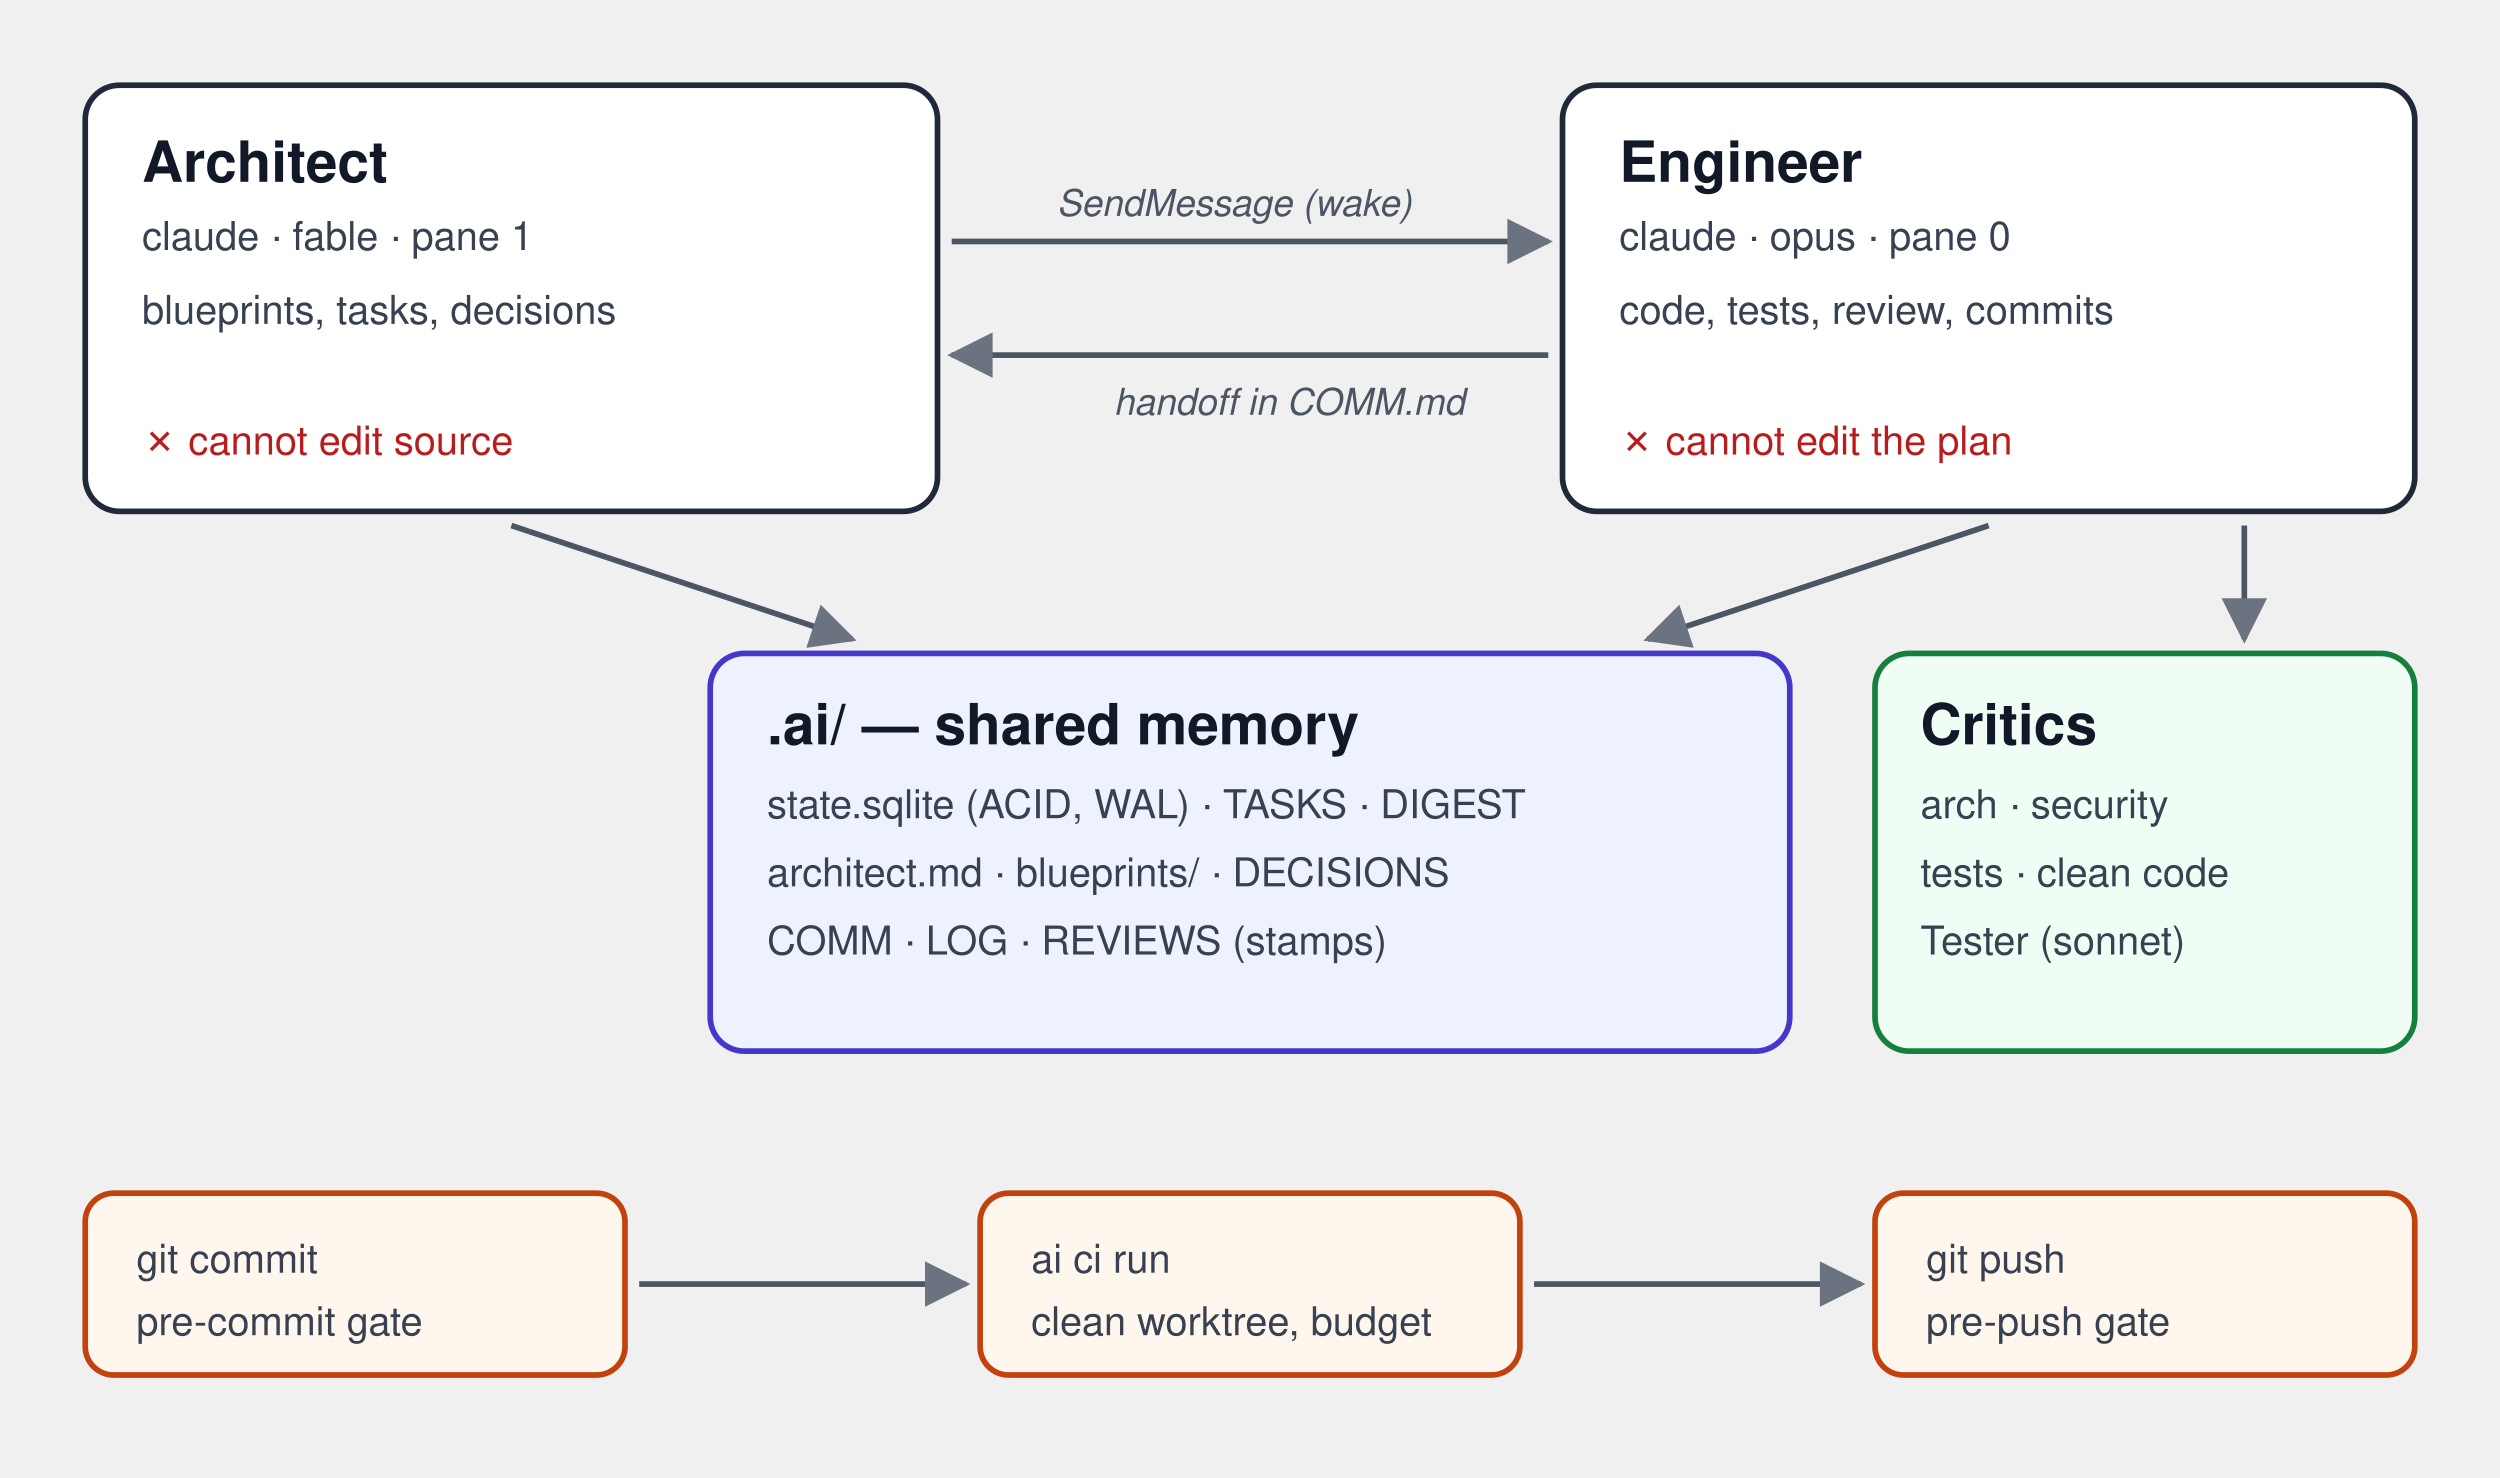
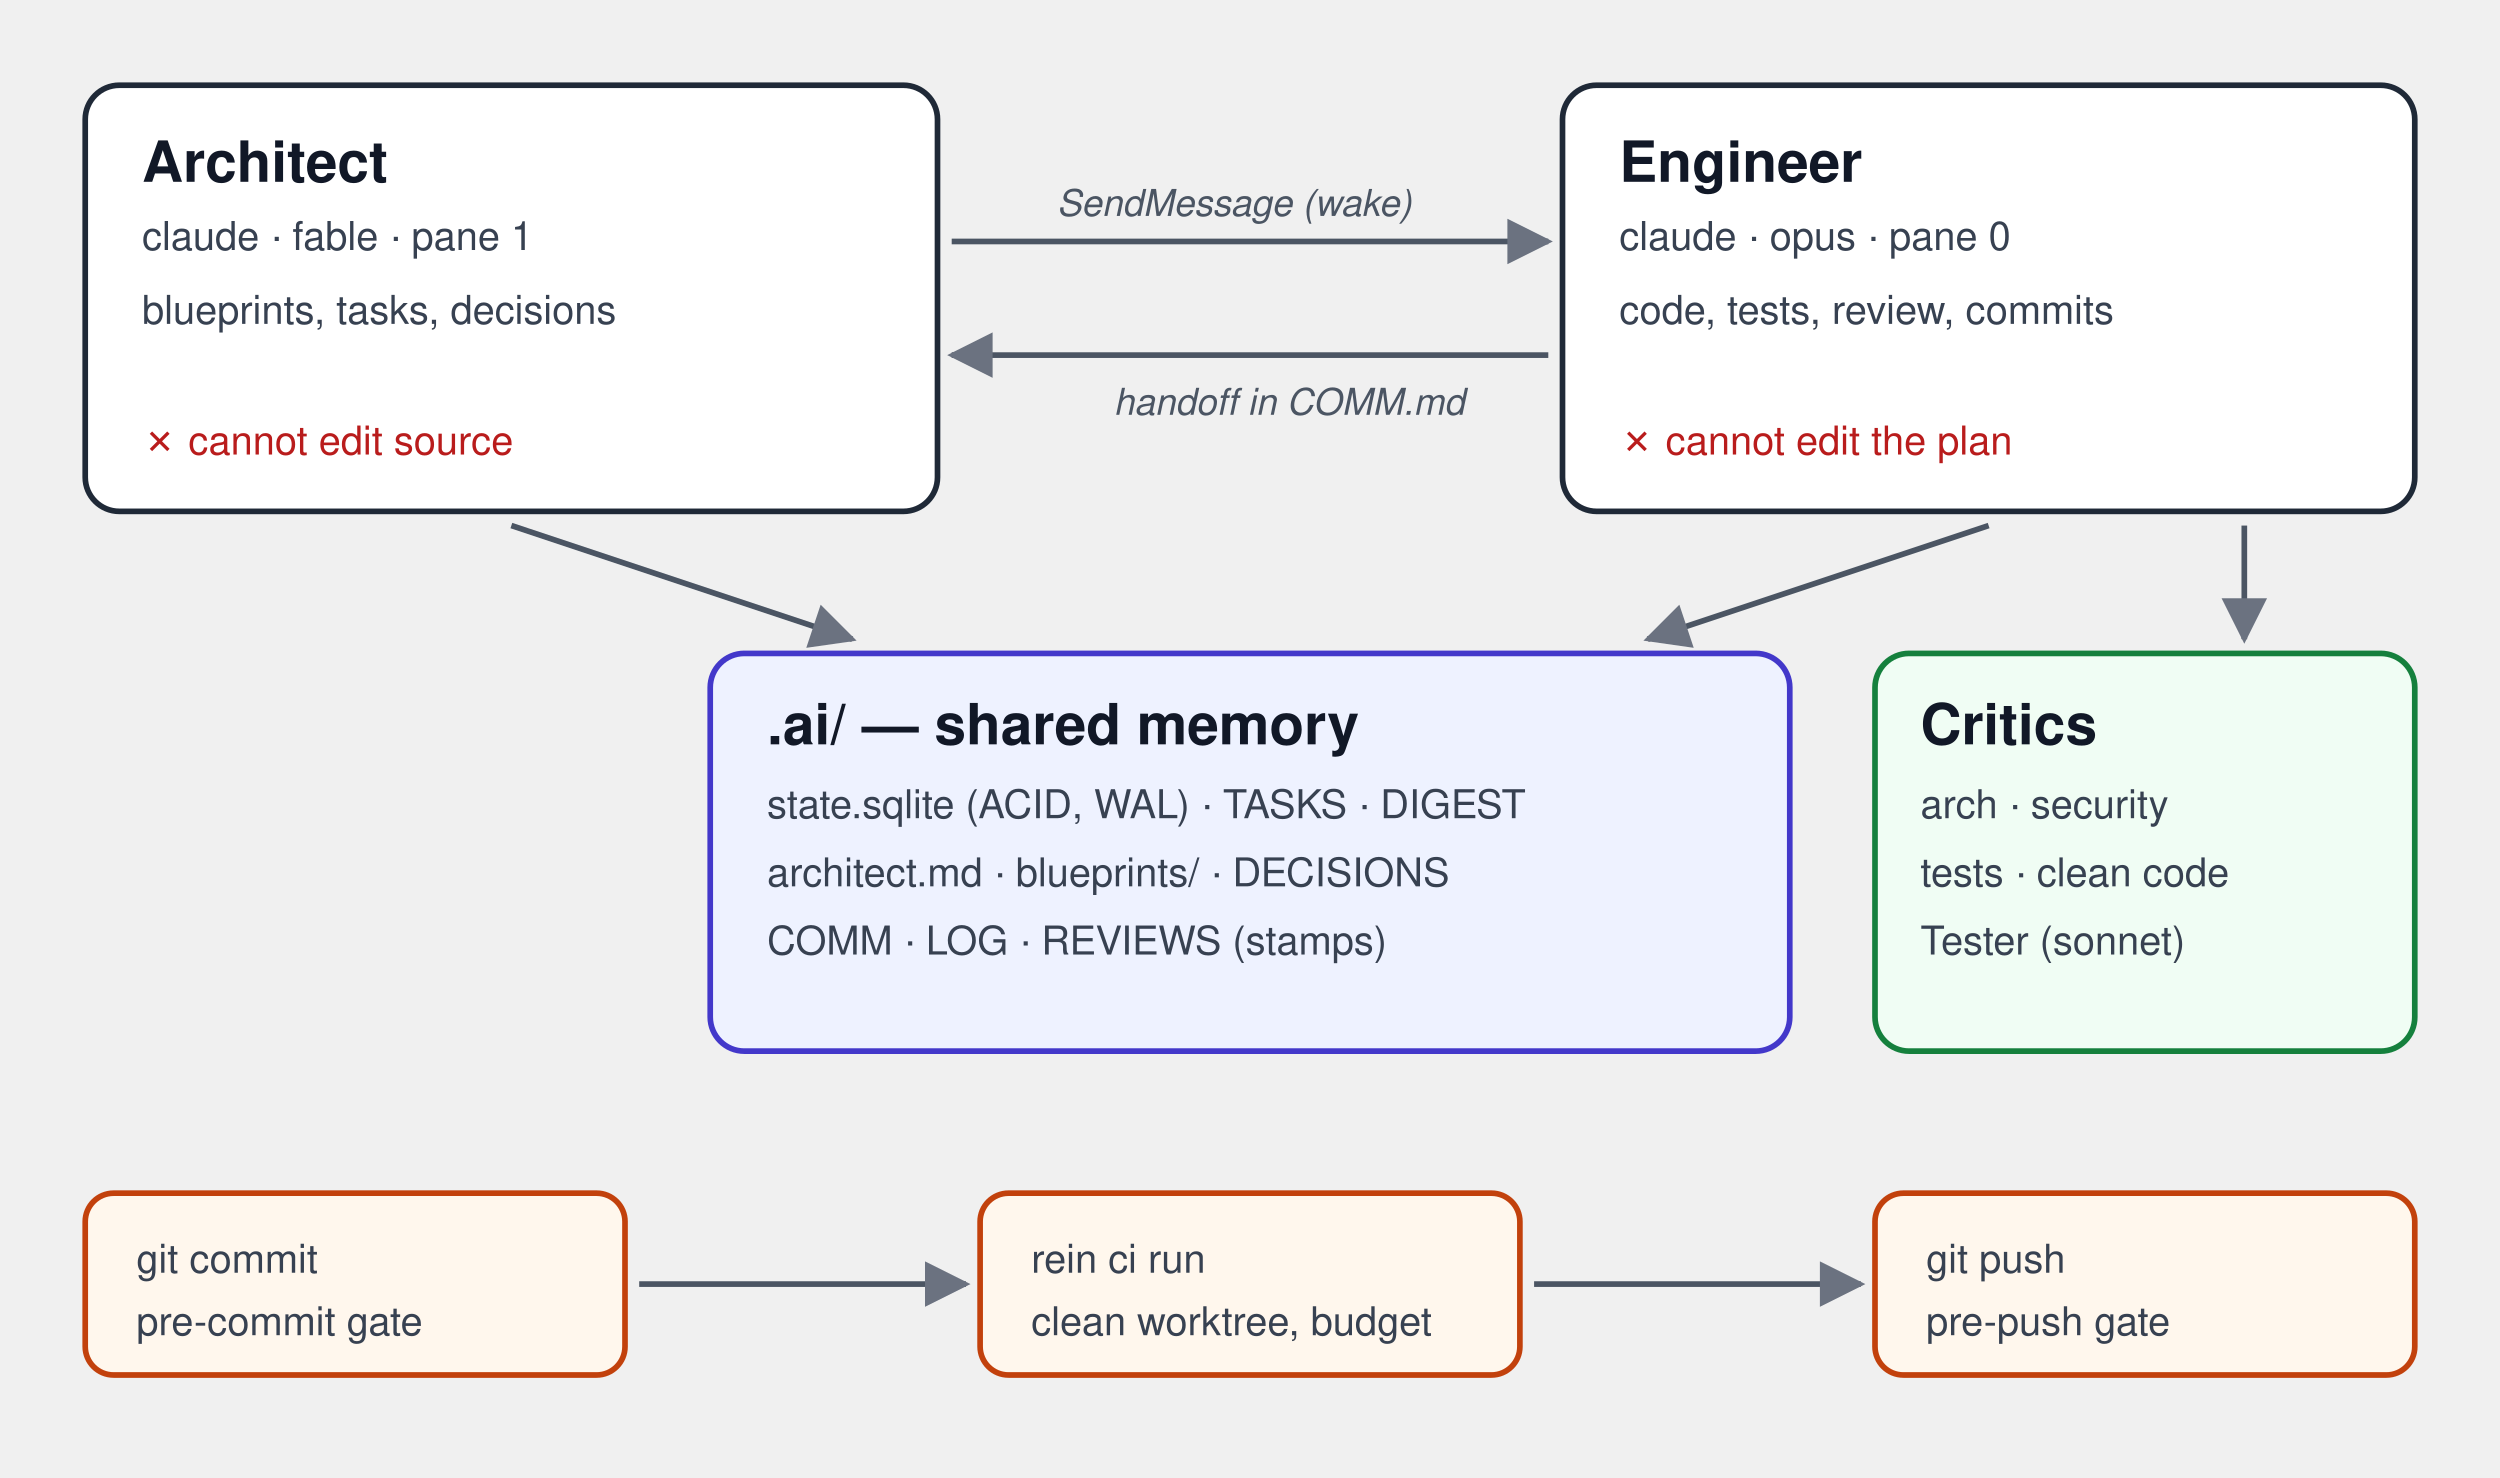
<svg xmlns="http://www.w3.org/2000/svg" viewBox="0 0 880 520" role="img" aria-labelledby="t d" font-family="-apple-system, Segoe UI, Helvetica, Arial, sans-serif">
  <style>
    .box { fill: #ffffff; stroke: #1f2937; stroke-width: 2; rx: 12; }
    .mem { fill: #eef2ff; stroke: #4338ca; stroke-width: 2; rx: 12; }
    .crit { fill: #f0fdf4; stroke: #15803d; stroke-width: 2; rx: 12; }
    .gate { fill: #fff7ed; stroke: #c2410c; stroke-width: 2; rx: 10; }
    .h { font-size: 20px; font-weight: 700; fill: #111827; }
    .s { font-size: 14px; fill: #374151; }
    .no { font-size: 14px; fill: #b91c1c; }
    .lbl { font-size: 13px; fill: #4b5563; font-style: italic; }
    .ln { stroke: #4b5563; stroke-width: 2; fill: none; marker-end: url(#a); }
    @media (prefers-color-scheme: dark) {
      .bg { fill: #0b1020; }
      .box { fill: #111827; stroke: #e5e7eb; }
      .mem { fill: #1e1b4b; stroke: #a5b4fc; }
      .crit { fill: #052e16; stroke: #86efac; }
      .gate { fill: #431407; stroke: #fdba74; }
      .h { fill: #f9fafb; } .s { fill: #d1d5db; } .lbl { fill: #9ca3af; } .no { fill: #fca5a5; }
      .ln { stroke: #9ca3af; }
    }
  </style>
  <defs>
    <marker id="a" viewBox="0 0 10 10" refX="9" refY="5" markerWidth="8" markerHeight="8" orient="auto-start-reverse">
      <path d="M0,0 L10,5 L0,10 z" fill="#6b7280" />
    </marker>
  </defs>
  <rect class="bg" width="880" height="520" fill="none" />
  <rect class="box" x="30" y="30" width="300" height="150" />
  <text class="h" x="50" y="64">Architect</text>
  <text class="s" x="50" y="88">claude · fable · pane 1</text>
  <text class="s" x="50" y="114">blueprints, tasks, decisions</text>
  <text class="no" x="50" y="160">✗ cannot edit source</text>
  <rect class="box" x="550" y="30" width="300" height="150" />
  <text class="h" x="570" y="64">Engineer</text>
  <text class="s" x="570" y="88">claude · opus · pane 0</text>
  <text class="s" x="570" y="114">code, tests, review, commits</text>
  <text class="no" x="570" y="160">✗ cannot edit the plan</text>
  <path class="ln" d="M335,85 L545,85" />
  <path class="ln" d="M545,125 L335,125" />
  <text class="lbl" x="372" y="76">SendMessage (wake)</text>
  <text class="lbl" x="392" y="146">handoff in COMM.md</text>
  <rect class="mem" x="250" y="230" width="380" height="140" />
  <text class="h" x="270" y="262">.ai/ — shared memory</text>
  <text class="s" x="270" y="288">state.sqlite (ACID, WAL) · TASKS · DIGEST</text>
  <text class="s" x="270" y="312">architect.md · blueprints/ · DECISIONS</text>
  <text class="s" x="270" y="336">COMM · LOG · REVIEWS (stamps)</text>
  <path class="ln" d="M180,185 L300,225" />
  <path class="ln" d="M700,185 L580,225" />
  <rect class="crit" x="660" y="230" width="190" height="140" />
  <text class="h" x="676" y="262">Critics</text>
  <text class="s" x="676" y="288">arch · security</text>
  <text class="s" x="676" y="312">tests · clean code</text>
  <text class="s" x="676" y="336">Tester (sonnet)</text>
  <path class="ln" d="M790,185 L790,225" />
  <rect class="gate" x="30" y="420" width="190" height="64" />
  <text class="s" x="48" y="448">git commit</text>
  <text class="s" x="48" y="470">pre-commit gate</text>
  <rect class="gate" x="345" y="420" width="190" height="64" />
-   <text class="s" x="363" y="448">ai ci run</text>
+   <text class="s" x="363" y="448">rein ci run</text>
  <text class="s" x="363" y="470">clean worktree, budget</text>
  <rect class="gate" x="660" y="420" width="190" height="64" />
  <text class="s" x="678" y="448">git push</text>
  <text class="s" x="678" y="470">pre-push gate</text>
  <path class="ln" d="M225,452 L340,452" />
  <path class="ln" d="M540,452 L655,452" />
</svg>
